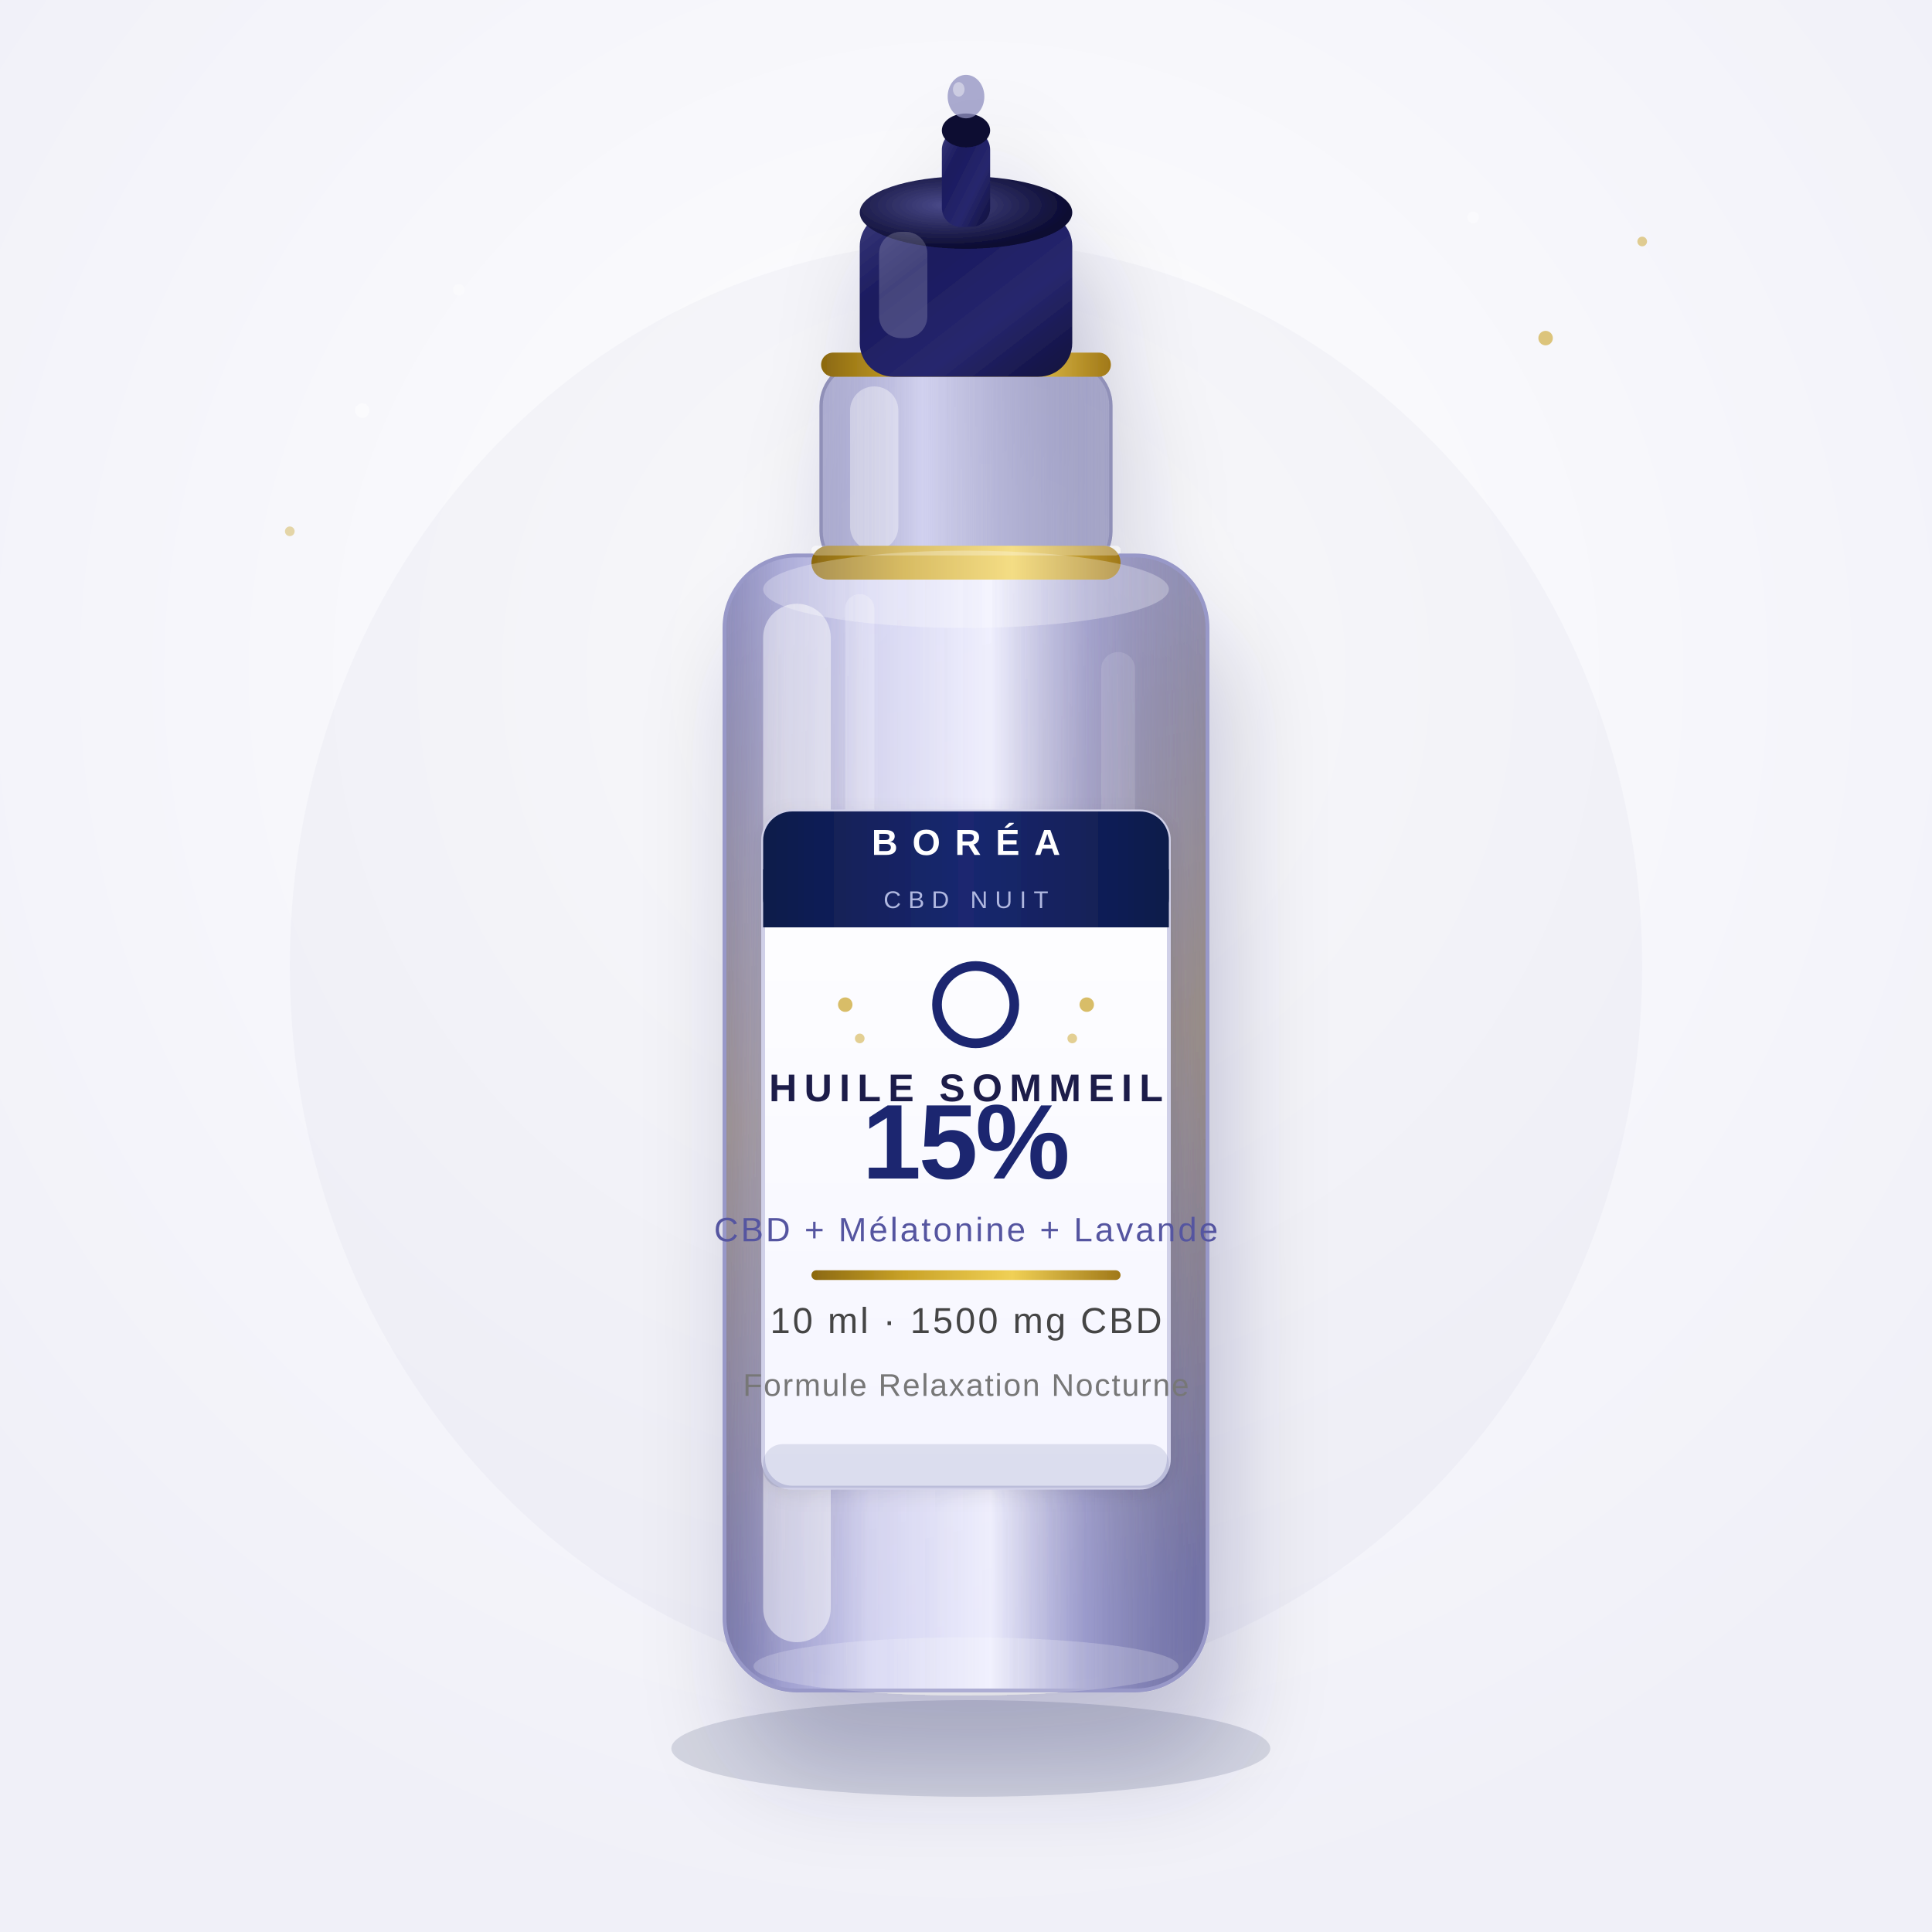
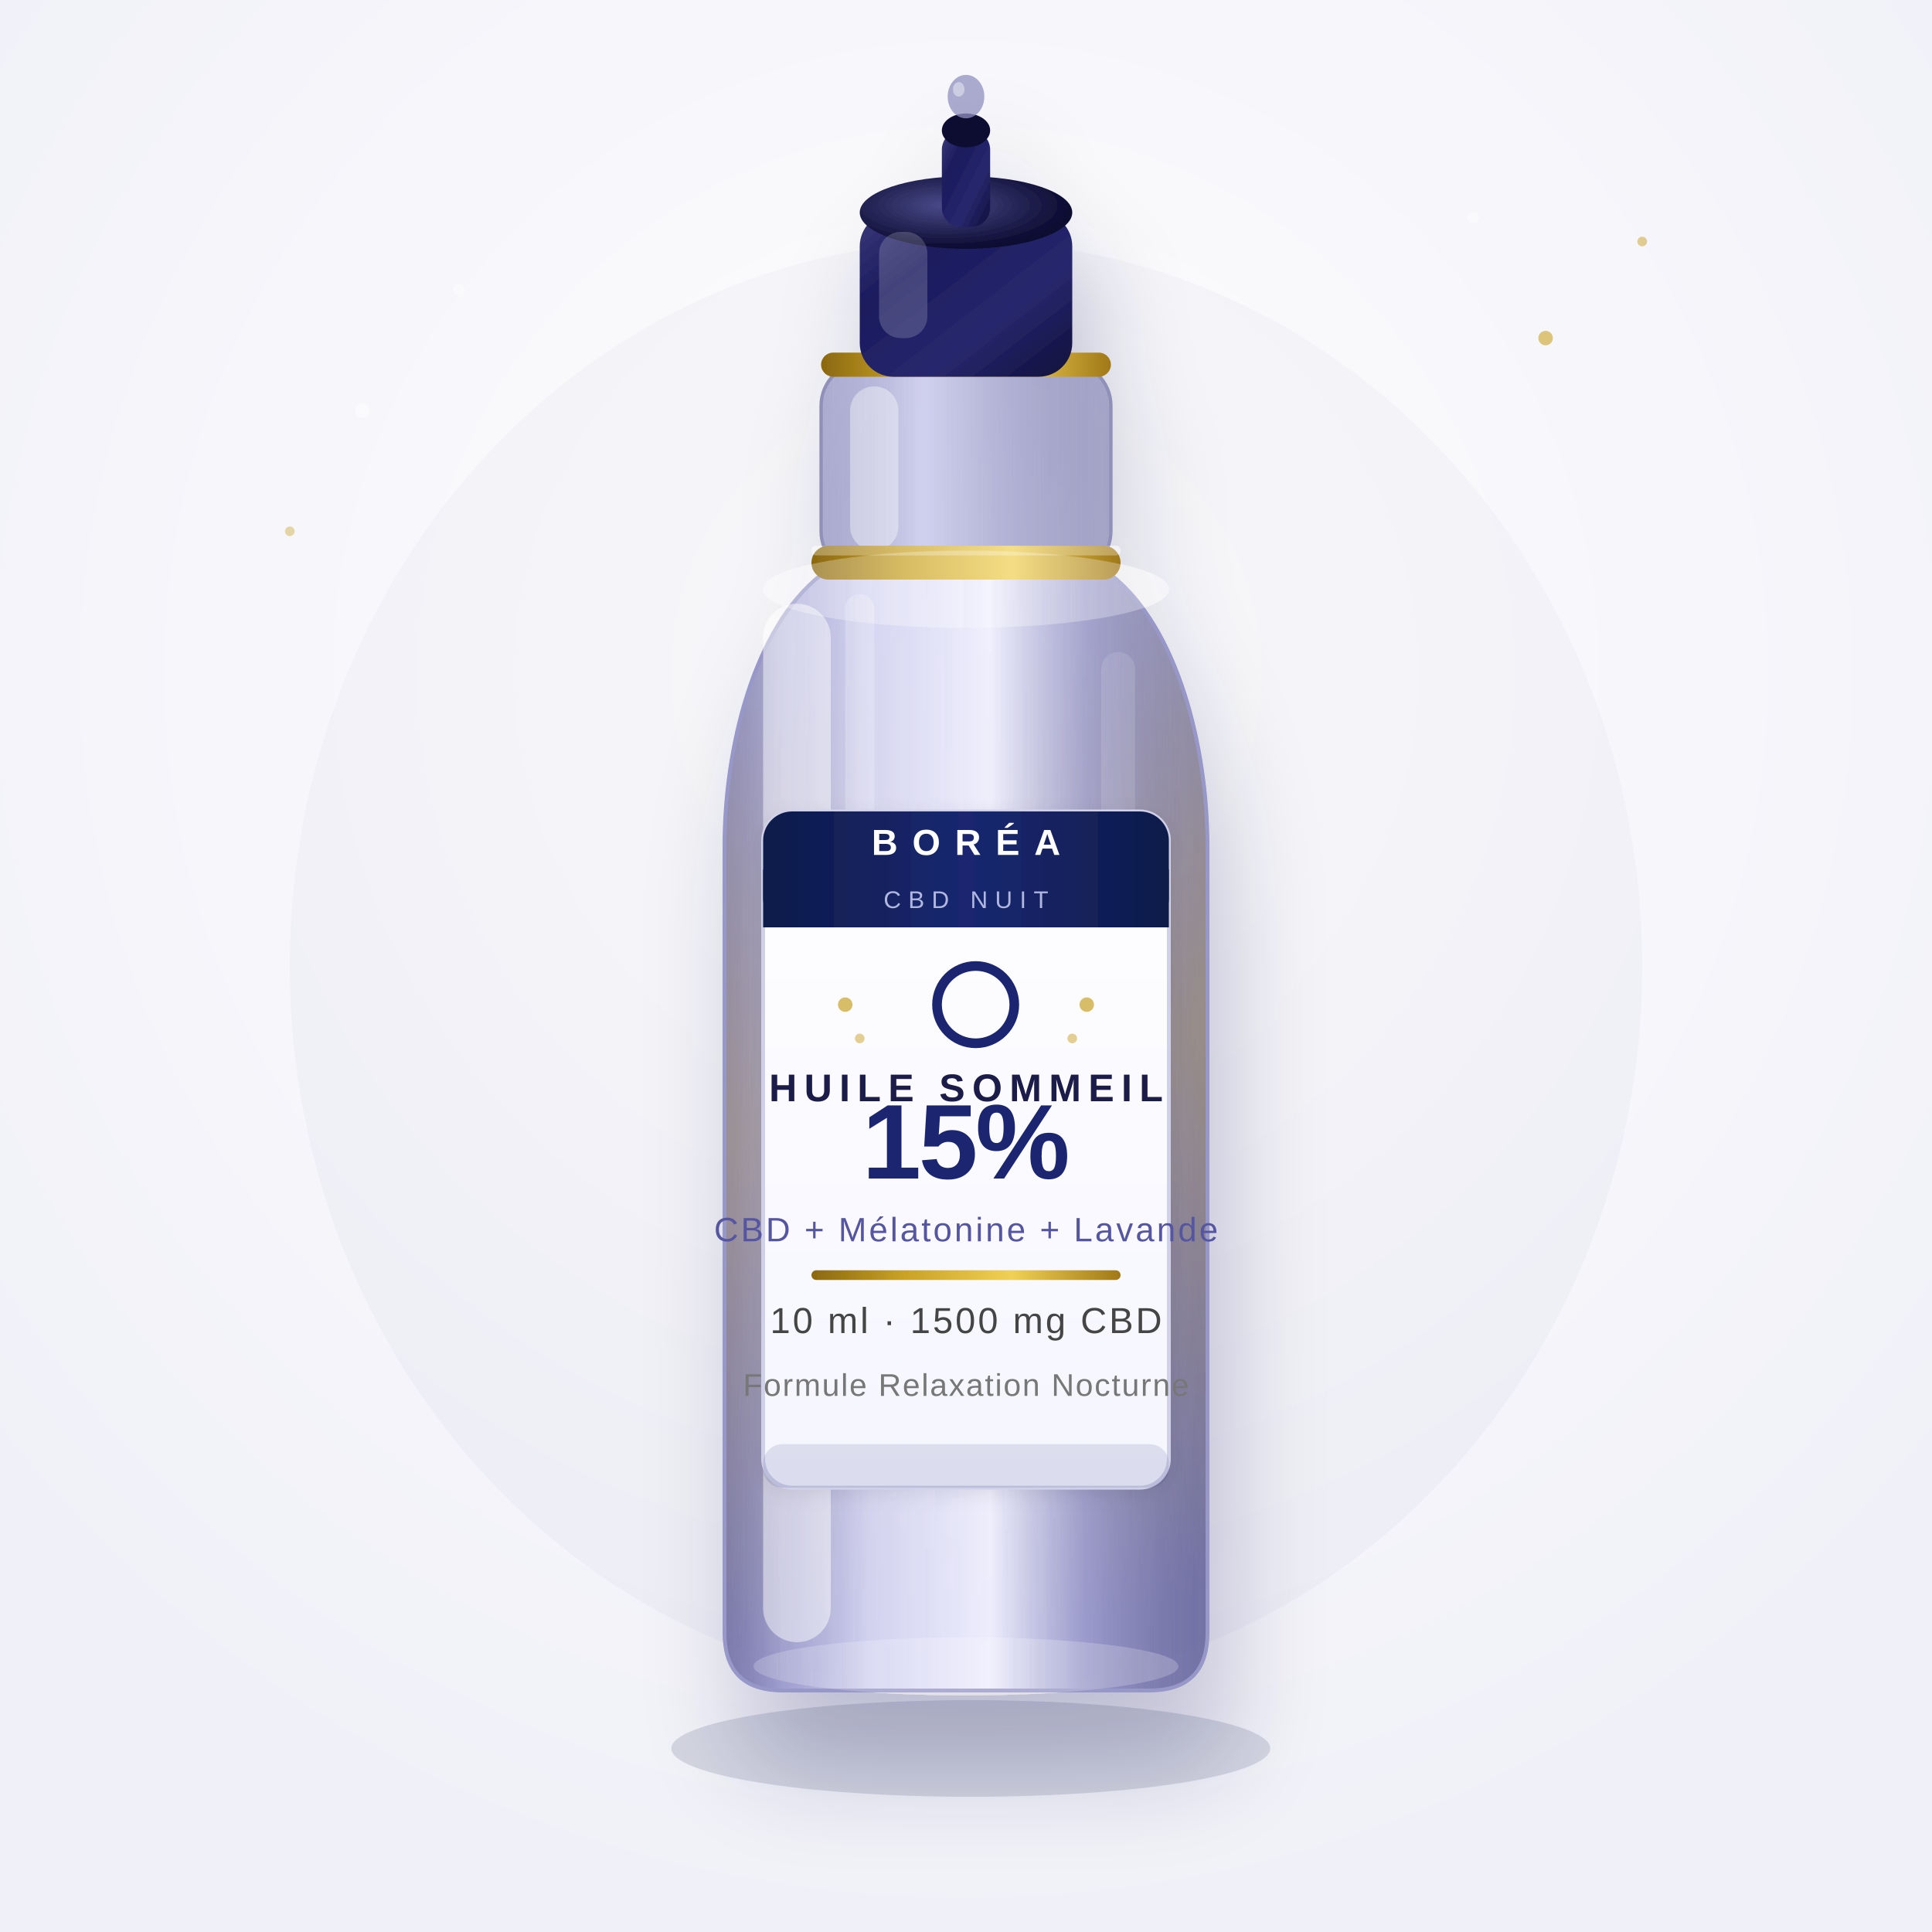
<svg xmlns="http://www.w3.org/2000/svg" viewBox="0 0 400 400" width="400" height="400">
  <defs>
    <radialGradient id="bg-hs" cx="50%" cy="35%" r="65%">
      <stop offset="0%" stop-color="#ffffff" />
      <stop offset="100%" stop-color="#f0f0f8" />
    </radialGradient>
    <linearGradient id="glass-hs" x1="0%" y1="0%" x2="100%" y2="0%">
      <stop offset="0%" stop-color="#6a6aa8" stop-opacity="0.55" />
      <stop offset="12%" stop-color="#a8a8d8" stop-opacity="0.75" />
      <stop offset="30%" stop-color="#d8d8f5" stop-opacity="0.92" />
      <stop offset="55%" stop-color="#f0f0ff" stop-opacity="0.97" />
      <stop offset="75%" stop-color="#a0a0d0" stop-opacity="0.82" />
      <stop offset="100%" stop-color="#606098" stop-opacity="0.50" />
    </linearGradient>
    <linearGradient id="oil-hs" x1="0%" y1="0%" x2="10%" y2="100%">
      <stop offset="0%" stop-color="#9090c8" stop-opacity="0.55" />
      <stop offset="50%" stop-color="#c9a227" stop-opacity="0.60" />
      <stop offset="100%" stop-color="#6060a0" stop-opacity="0.70" />
    </linearGradient>
    <linearGradient id="neck-hs" x1="0%" y1="0%" x2="100%" y2="0%">
      <stop offset="0%" stop-color="#8080b8" stop-opacity="0.6" />
      <stop offset="35%" stop-color="#d0d0f0" stop-opacity="0.9" />
      <stop offset="100%" stop-color="#7070a8" stop-opacity="0.55" />
    </linearGradient>
    <linearGradient id="cap-hs" x1="0%" y1="0%" x2="100%" y2="100%">
      <stop offset="0%" stop-color="#3a3a7a" />
      <stop offset="30%" stop-color="#1a1a5e" />
      <stop offset="65%" stop-color="#28286e" />
      <stop offset="100%" stop-color="#0e0e3a" />
    </linearGradient>
    <radialGradient id="cap-top-hs" cx="40%" cy="40%" r="60%">
      <stop offset="0%" stop-color="#4a4a8a" />
      <stop offset="100%" stop-color="#0a0a30" />
    </radialGradient>
    <linearGradient id="label-hs" x1="0%" y1="0%" x2="0%" y2="100%">
      <stop offset="0%" stop-color="#ffffff" />
      <stop offset="100%" stop-color="#f5f5ff" />
    </linearGradient>
    <linearGradient id="label-navy-hs" x1="0%" y1="0%" x2="100%" y2="0%">
      <stop offset="0%" stop-color="#0d1b4a" />
      <stop offset="50%" stop-color="#1a2870" />
      <stop offset="100%" stop-color="#0d1b4a" />
    </linearGradient>
    <linearGradient id="gold-hs" x1="0%" y1="0%" x2="100%" y2="0%">
      <stop offset="0%" stop-color="#8b6810" />
      <stop offset="30%" stop-color="#c9a227" />
      <stop offset="65%" stop-color="#f0d055" />
      <stop offset="100%" stop-color="#a07818" />
    </linearGradient>
    <filter id="shadow-hs" x="-30%" y="-20%" width="160%" height="160%">
      <feGaussianBlur in="SourceAlpha" stdDeviation="10" result="blur" />
      <feOffset dx="4" dy="16" result="offsetBlur" />
      <feFlood flood-color="#0d1b4a" flood-opacity="0.22" result="color" />
      <feComposite in="color" in2="offsetBlur" operator="in" result="shadow" />
      <feMerge>
        <feMergeNode in="shadow" />
        <feMergeNode in="SourceGraphic" />
      </feMerge>
    </filter>
    <filter id="label-shadow-hs">
      <feDropShadow dx="0" dy="1" stdDeviation="2" flood-color="#000" flood-opacity="0.08" />
    </filter>
    <clipPath id="bottle-clip-hs">
-       <rect x="150" y="115" width="100" height="235" rx="15" />
+       <path d="M170,119 C156,130 150,155 150,175 L150,338 Q150,350 162,350 L238,350 Q250,350 250,338 L250,175 C250,155 244,130 230,119 Z" />
    </clipPath>
  </defs>
  <rect width="400" height="400" fill="url(#bg-hs)" />
  <ellipse cx="200" cy="200" rx="140" ry="150" fill="#1a2870" opacity="0.03" />
  <circle cx="320" cy="70" r="1.5" fill="#c9a227" opacity="0.6" />
  <circle cx="340" cy="50" r="1" fill="#c9a227" opacity="0.5" />
  <circle cx="305" cy="45" r="1.2" fill="white" opacity="0.4" />
  <circle cx="75" cy="85" r="1.5" fill="white" opacity="0.45" />
  <circle cx="60" cy="110" r="1" fill="#c9a227" opacity="0.4" />
  <circle cx="95" cy="60" r="1.2" fill="white" opacity="0.35" />
  <ellipse cx="201" cy="362" rx="62" ry="10" fill="#0d1b4a" opacity="0.14" />
  <g filter="url(#shadow-hs)">
-     <rect x="150" y="115" width="100" height="235" rx="15" fill="url(#oil-hs)" clip-path="url(#bottle-clip-hs)" />
-     <rect x="150" y="115" width="100" height="235" rx="15" fill="url(#glass-hs)" stroke="#9898c8" stroke-width="0.8" />
+     <path d="M170,119 C156,130 150,155 150,175 L150,338 Q150,350 162,350 L238,350 Q250,350 250,338 L250,175 C250,155 244,130 230,119 Z" fill="url(#oil-hs)" clip-path="url(#bottle-clip-hs)" />
+     <path d="M170,119 C156,130 150,155 150,175 L150,338 Q150,350 162,350 L238,350 Q250,350 250,338 L250,175 C250,155 244,130 230,119 Z" fill="url(#glass-hs)" stroke="#9898c8" stroke-width="0.8" />
    <rect x="170" y="75" width="60" height="44" rx="9" fill="url(#neck-hs)" stroke="#9090b8" stroke-width="0.7" />
    <rect x="176" y="80" width="10" height="34" rx="5" fill="white" opacity="0.38" />
    <rect x="168" y="113" width="64" height="7" rx="3.5" fill="url(#gold-hs)" />
    <rect x="168" y="113" width="64" height="2" rx="1" fill="white" opacity="0.3" />
    <rect x="170" y="73" width="60" height="5" rx="2.5" fill="url(#gold-hs)" />
    <rect x="158" y="125" width="14" height="215" rx="7" fill="white" opacity="0.48" />
    <rect x="175" y="123" width="6" height="100" rx="3" fill="white" opacity="0.22" />
    <ellipse cx="200" cy="122" rx="42" ry="8" fill="white" opacity="0.28" />
    <rect x="228" y="135" width="7" height="160" rx="3.5" fill="white" opacity="0.12" />
    <ellipse cx="200" cy="345" rx="44" ry="6" fill="white" opacity="0.20" />
    <rect x="158" y="168" width="84" height="140" rx="6" fill="url(#label-hs)" filter="url(#label-shadow-hs)" stroke="#d0d0e8" stroke-width="0.8" />
    <rect x="158" y="168" width="84" height="24" rx="6" fill="url(#label-navy-hs)" />
    <rect x="158" y="180" width="84" height="12" fill="url(#label-navy-hs)" />
    <text x="200" y="177" font-family="'Helvetica Neue', Arial, sans-serif" font-size="7.5" font-weight="700" fill="white" text-anchor="middle" letter-spacing="3">BORÉA</text>
    <text x="200" y="188" font-family="'Helvetica Neue', Arial, sans-serif" font-size="5" fill="#b0b8e0" text-anchor="middle" letter-spacing="1.5">CBD NUIT</text>
    <g transform="translate(200, 210)">
      <path d="M-10,0 A10,10 0 0,1 10,0 A6,6 0 0,0 -10,0Z" fill="#1a2870" opacity="0.8" />
      <circle cx="2" cy="-2" r="8" fill="none" stroke="#1a2870" stroke-width="2" />
      <path d="M-7,-4 A8,8 0 1,0 7,6 A5,5 0 1,1 -7,-4Z" fill="#1a2870" opacity="0.85" />
    </g>
    <circle cx="175" cy="208" r="1.5" fill="#c9a227" opacity="0.7" />
    <circle cx="225" cy="208" r="1.5" fill="#c9a227" opacity="0.7" />
    <circle cx="178" cy="215" r="1" fill="#c9a227" opacity="0.5" />
    <circle cx="222" cy="215" r="1" fill="#c9a227" opacity="0.5" />
    <text x="200" y="228" font-family="'Helvetica Neue', Arial, sans-serif" font-size="8" font-weight="600" fill="#1a1a4a" text-anchor="middle" letter-spacing="1.5">HUILE SOMMEIL</text>
    <text x="200" y="244" font-family="'Helvetica Neue', Arial, sans-serif" font-size="22" font-weight="900" fill="#1a2870" text-anchor="middle" letter-spacing="-0.5">15%</text>
    <text x="200" y="257" font-family="'Helvetica Neue', Arial, sans-serif" font-size="7" fill="#5555a0" text-anchor="middle" letter-spacing="0.5">CBD + Mélatonine + Lavande</text>
    <rect x="168" y="263" width="64" height="2" rx="1" fill="url(#gold-hs)" />
    <text x="200" y="276" font-family="'Helvetica Neue', Arial, sans-serif" font-size="7.5" fill="#444444" text-anchor="middle" letter-spacing="0.5">10 ml · 1500 mg CBD</text>
    <text x="200" y="289" font-family="'Helvetica Neue', Arial, sans-serif" font-size="6.5" fill="#777777" text-anchor="middle" letter-spacing="0.3">Formule Relaxation Nocturne</text>
    <rect x="158" y="299" width="84" height="9" rx="4" fill="#1a2870" opacity="0.12" />
    <rect x="178" y="44" width="44" height="34" rx="7" fill="url(#cap-hs)" />
    <ellipse cx="200" cy="44" rx="22" ry="7.5" fill="url(#cap-top-hs)" />
    <rect x="182" y="48" width="10" height="22" rx="4.5" fill="white" opacity="0.18" />
    <rect x="195" y="27" width="10" height="20" rx="4" fill="url(#cap-hs)" />
    <ellipse cx="200" cy="27" rx="5" ry="3.5" fill="#0a0a30" />
    <ellipse cx="200" cy="20" rx="3.8" ry="4.5" fill="#9090c0" opacity="0.75" />
    <ellipse cx="198.5" cy="18.5" rx="1.2" ry="1.5" fill="white" opacity="0.4" />
  </g>
</svg>
